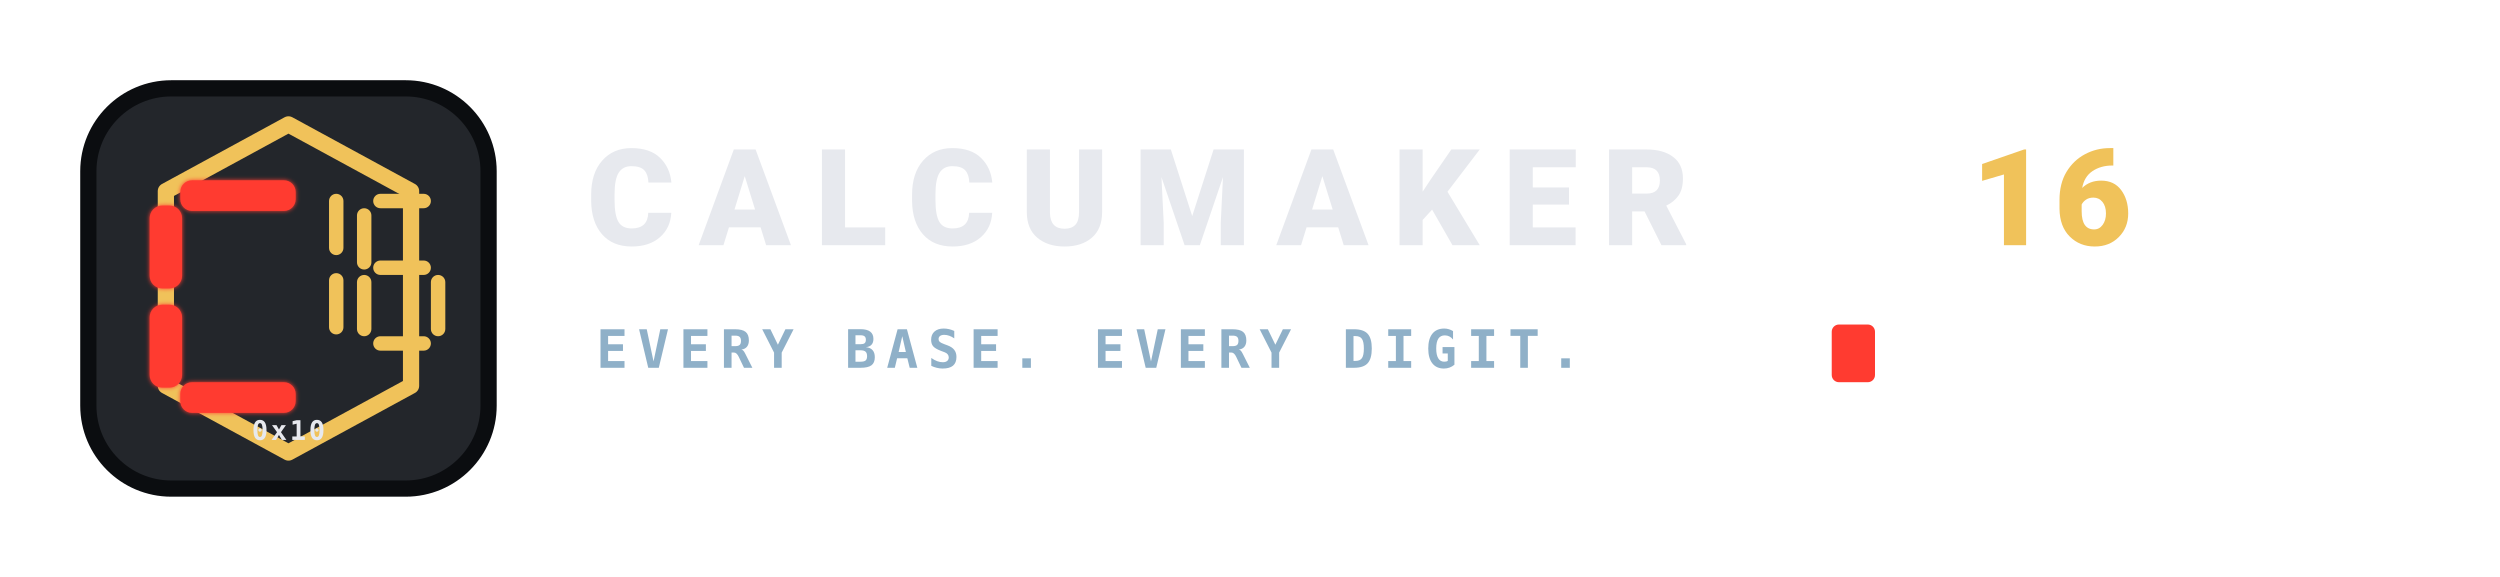
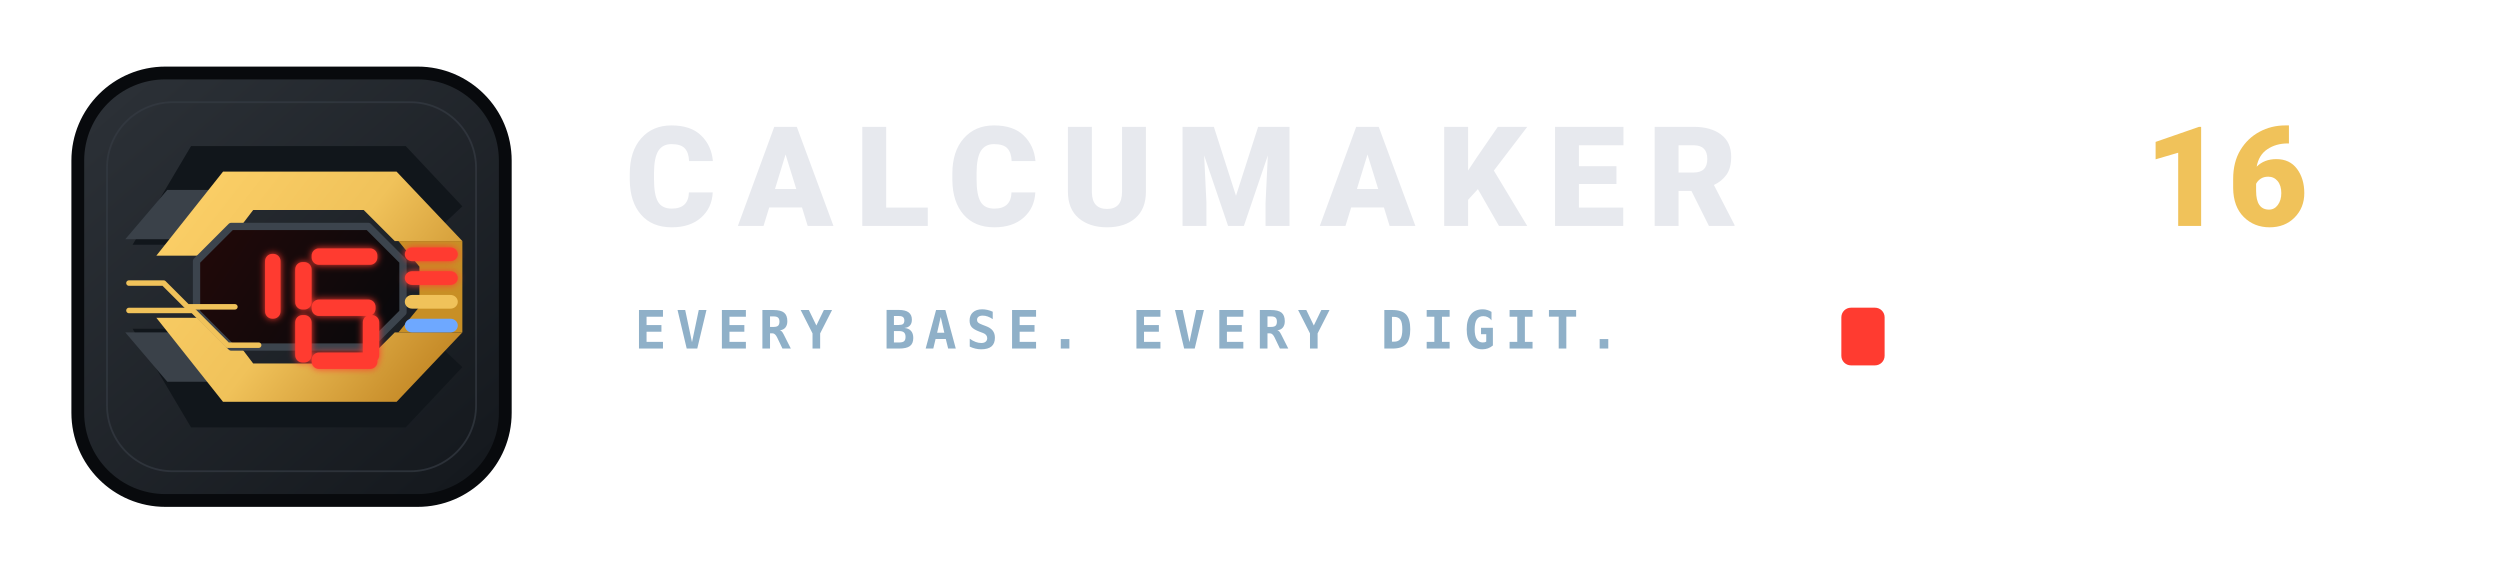
<svg xmlns="http://www.w3.org/2000/svg" viewBox="0 0 1040 240" role="img" aria-labelledby="title desc">
  <defs>
-     <filter id="soft-glow" x="-40%" y="-40%" width="180%" height="180%" color-interpolation-filters="sRGB">
-       <feGaussianBlur stdDeviation="2.4" result="blur" />
+     <linearGradient id="case" x1="72" y1="42" x2="442" y2="470" gradientUnits="userSpaceOnUse">
+       <stop offset="0" stop-color="#2b3036" />
+       <stop offset="1" stop-color="#15191e" />
+     </linearGradient>
+     <linearGradient id="gold" x1="92" y1="118" x2="442" y2="390" gradientUnits="userSpaceOnUse">
+       <stop offset="0" stop-color="#ffd36b" />
+       <stop offset=".52" stop-color="#f0c25a" />
+       <stop offset="1" stop-color="#b87918" />
+     </linearGradient>
+     <linearGradient id="glass" x1="168" y1="192" x2="374" y2="328" gradientUnits="userSpaceOnUse">
+       <stop offset="0" stop-color="#210909" />
+       <stop offset="1" stop-color="#07090c" />
+     </linearGradient>
+     <filter id="led-glow" x="-50%" y="-50%" width="200%" height="200%" color-interpolation-filters="sRGB">
+       <feGaussianBlur stdDeviation="4" result="blur" />
      <feMerge>
        <feMergeNode in="blur" />
        <feMergeNode in="SourceGraphic" />
      </feMerge>
    </filter>
  </defs>
-   <g transform="translate(24 24) scale(.375)">
-     <rect x="34" y="34" width="444" height="444" rx="92" fill="#23262b" />
-     <rect x="34" y="34" width="444" height="444" rx="92" fill="none" stroke="#0b0d10" stroke-width="18" />
-     <path d="M256 74 392 148v216L256 438 120 364V148Z" fill="none" stroke="#f0c25a" stroke-width="18" stroke-linejoin="round" />
-     <g fill="#ff3b30" filter="url(#soft-glow)">
-       <rect x="136" y="136" width="128" height="34" rx="13" />
-       <rect x="102" y="164" width="36" height="92" rx="14" />
-       <rect x="102" y="274" width="36" height="92" rx="14" />
-       <rect x="136" y="360" width="128" height="34" rx="13" />
+   <g transform="translate(24 22) scale(.38)">
+     <rect x="22" y="22" width="468" height="468" rx="96" fill="url(#case)" />
+     <rect x="22" y="22" width="468" height="468" rx="96" fill="none" stroke="#080a0d" stroke-width="14" />
+     <rect x="54" y="54" width="404" height="404" rx="72" fill="none" stroke="#343a42" stroke-width="2" opacity=".72" />
+     <path d="M146 102h235l62 66-34 32-46-48H190l-50 58H82Z" fill="#11161b" />
+     <path d="M82 302h58l50 58h173l46-48 34 32-62 66H146Z" fill="#11161b" />
+     <path d="M120 150h52l-46 54H74Z" fill="#3a4149" />
+     <path d="M74 306h52l46 54h-52Z" fill="#3a4149" />
+     <path d="M181 130h190l72 76h-74l-34-34H214l-38 50h-68Z" fill="url(#gold)" />
+     <path d="M108 290h68l38 50h121l34-34h74l-72 76H181Z" fill="url(#gold)" />
+     <path d="M373 206h70v100h-70l23-28v-44Z" fill="#c88f25" />
+     <path d="M190 190h150l38 38v56l-38 38H190l-38-38v-56Z" fill="url(#glass)" stroke="#3c444d" stroke-width="8" stroke-linejoin="round" />
+     <g filter="url(#led-glow)" fill="#ff3b30">
+       <rect x="227" y="220" width="17" height="71" rx="8" />
+       <rect x="278" y="214" width="72" height="18" rx="8" />
+       <rect x="260" y="229" width="18" height="52" rx="8" />
+       <rect x="278" y="270" width="70" height="18" rx="8" />
+       <rect x="260" y="287" width="18" height="52" rx="8" />
+       <rect x="334" y="287" width="18" height="52" rx="8" />
+       <rect x="278" y="328" width="72" height="18" rx="8" />
    </g>
-     <g fill="#f0c25a">
-       <rect x="301" y="151" width="16" height="68" rx="8" />
-       <rect x="301" y="239" width="16" height="68" rx="8" />
-       <rect x="350" y="151" width="64" height="16" rx="8" />
-       <rect x="332" y="167" width="16" height="68" rx="8" />
-       <rect x="350" y="225" width="64" height="16" rx="8" />
-       <rect x="332" y="241" width="16" height="68" rx="8" />
-       <rect x="414" y="241" width="16" height="68" rx="8" />
-       <rect x="350" y="309" width="64" height="16" rx="8" />
+     <g fill="none" stroke="#f0c25a" stroke-width="6" stroke-linecap="round" stroke-linejoin="round">
+       <path d="M78 252h38l26 26h52" />
+       <path d="M78 282h70l38 38h34" />
    </g>
-     <text x="256" y="424" text-anchor="middle" font-family="ui-monospace, SFMono-Regular, Menlo, Consolas, monospace" font-size="30" font-weight="800" letter-spacing="3" fill="#e7e9ee">0x10</text>
+     <g>
+       <rect x="380" y="213" width="58" height="15" rx="8" fill="#ff3b30" filter="url(#led-glow)" />
+       <rect x="380" y="239" width="58" height="15" rx="8" fill="#ff3b30" filter="url(#led-glow)" />
+       <rect x="380" y="265" width="58" height="15" rx="8" fill="#f0c25a" />
+       <rect x="380" y="291" width="58" height="15" rx="8" fill="#6ea8ff" />
+     </g>
  </g>
-   <text x="244" y="102" font-family="ui-sans-serif, system-ui, -apple-system, Segoe UI, Roboto, sans-serif" font-size="56" font-weight="850" letter-spacing="10" fill="#e7e9ee">CALCUMAKER</text>
-   <text x="820" y="102" font-family="ui-sans-serif, system-ui, -apple-system, Segoe UI, Roboto, sans-serif" font-size="56" font-weight="850" letter-spacing="2" fill="#f0c25a">16</text>
-   <text x="248" y="153" font-family="ui-monospace, SFMono-Regular, Menlo, Consolas, monospace" font-size="22" font-weight="700" letter-spacing="4" fill="#8fb0c8">EVERY BASE. EVERY DIGIT.</text>
-   <rect x="762" y="135" width="18" height="24" rx="3" fill="#ff3b30" />
+   <text x="260" y="94" font-family="ui-sans-serif, system-ui, -apple-system, Segoe UI, Roboto, sans-serif" font-size="58" font-weight="850" letter-spacing="9" fill="#e7e9ee">CALCUMAKER</text>
+   <text x="892" y="94" font-family="ui-sans-serif, system-ui, -apple-system, Segoe UI, Roboto, sans-serif" font-size="58" font-weight="850" letter-spacing="1" fill="#f0c25a">16</text>
+   <text x="264" y="145" font-family="ui-monospace, SFMono-Regular, Menlo, Consolas, monospace" font-size="22" font-weight="750" letter-spacing="4" fill="#8fb0c8">EVERY BASE. EVERY DIGIT.</text>
+   <rect x="766" y="128" width="18" height="24" rx="4" fill="#ff3b30" />
</svg>
